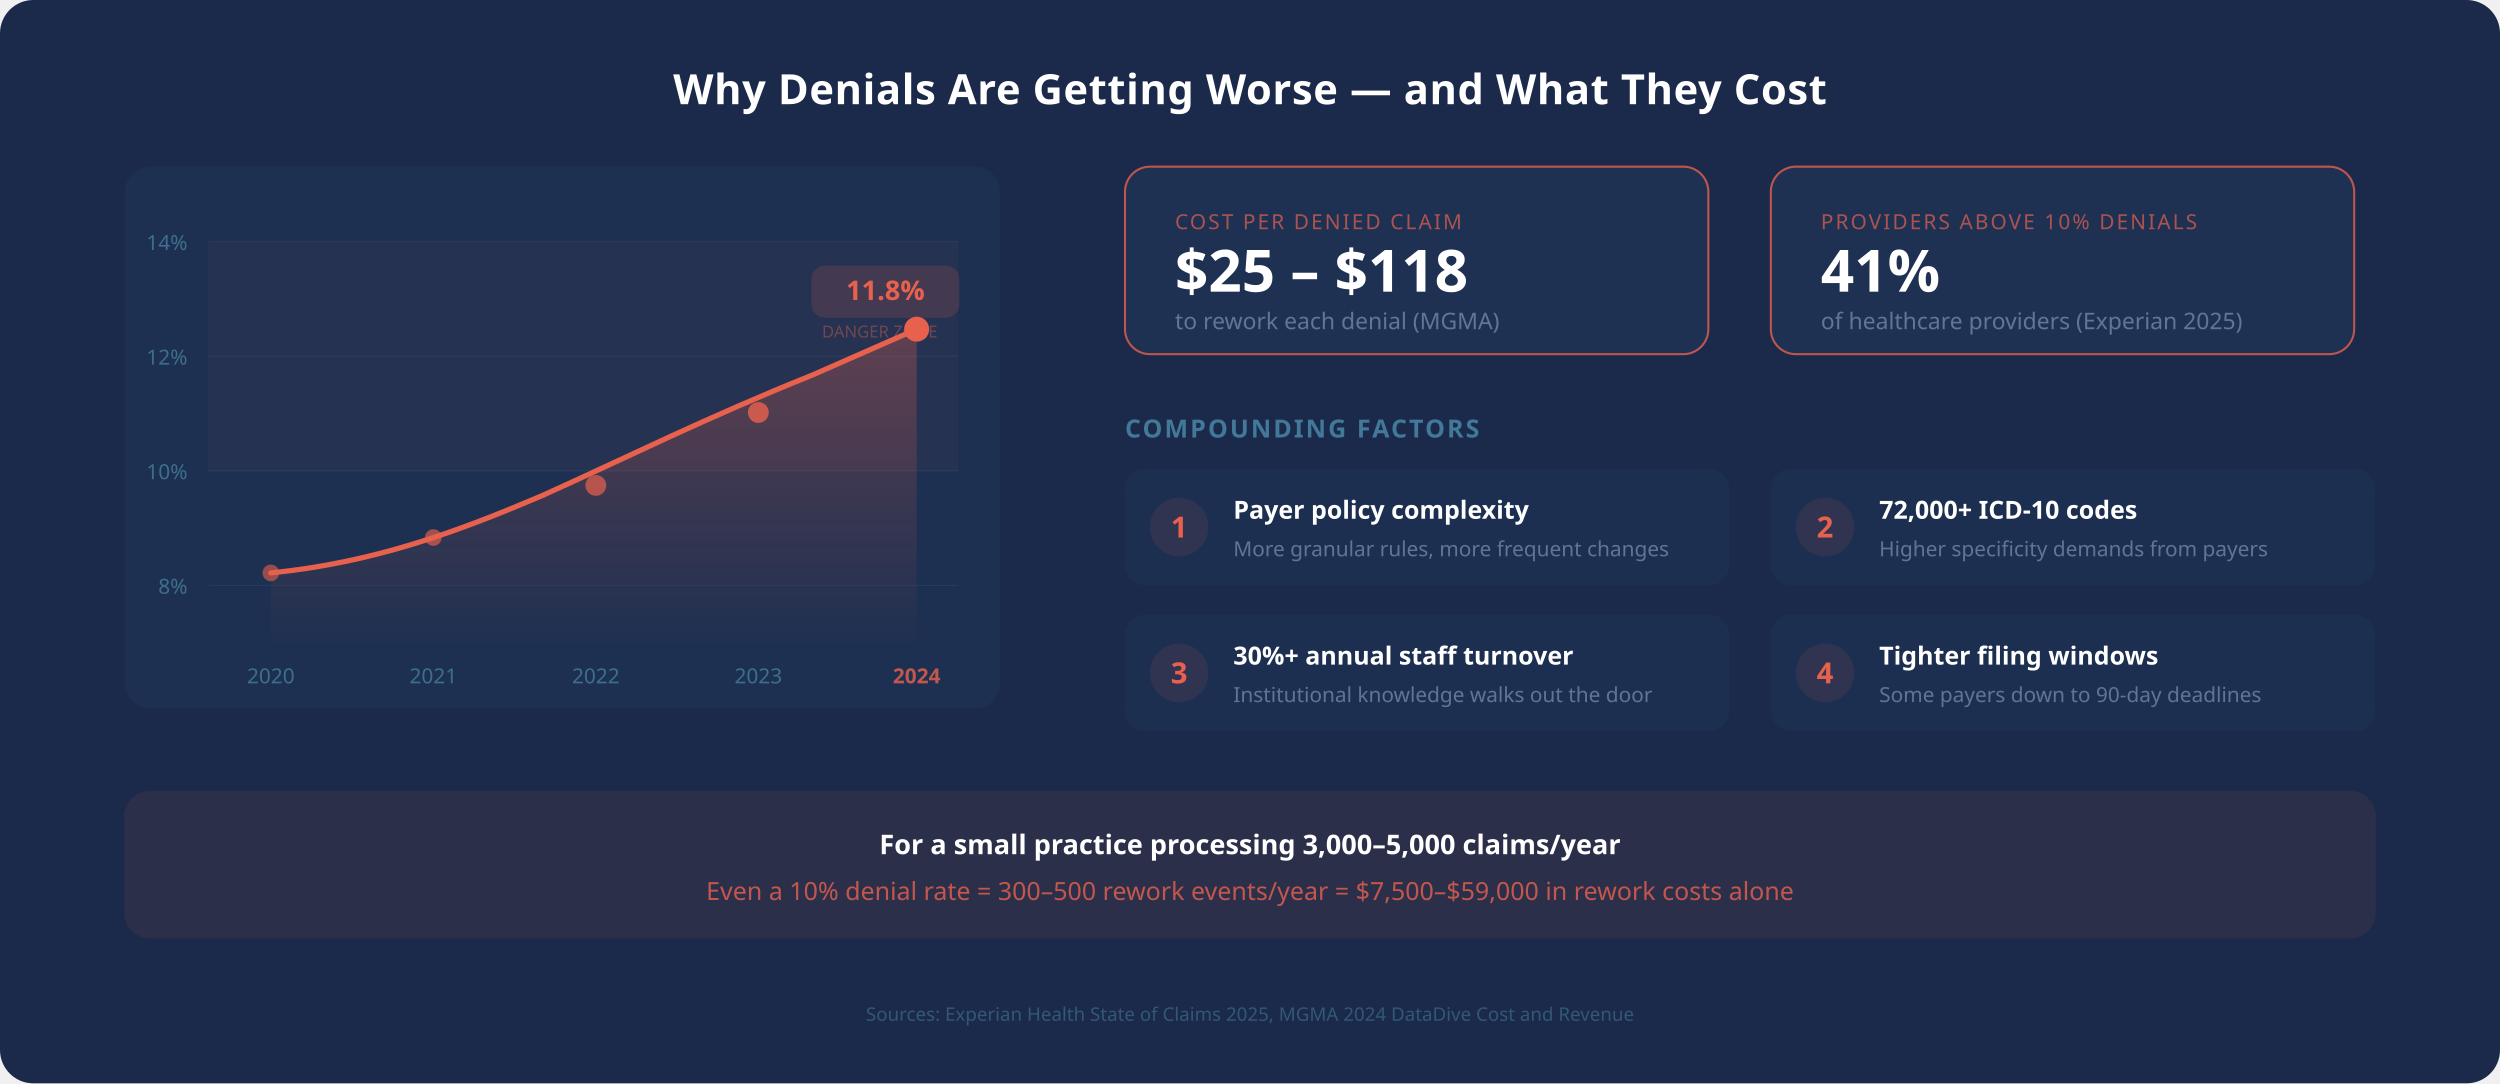
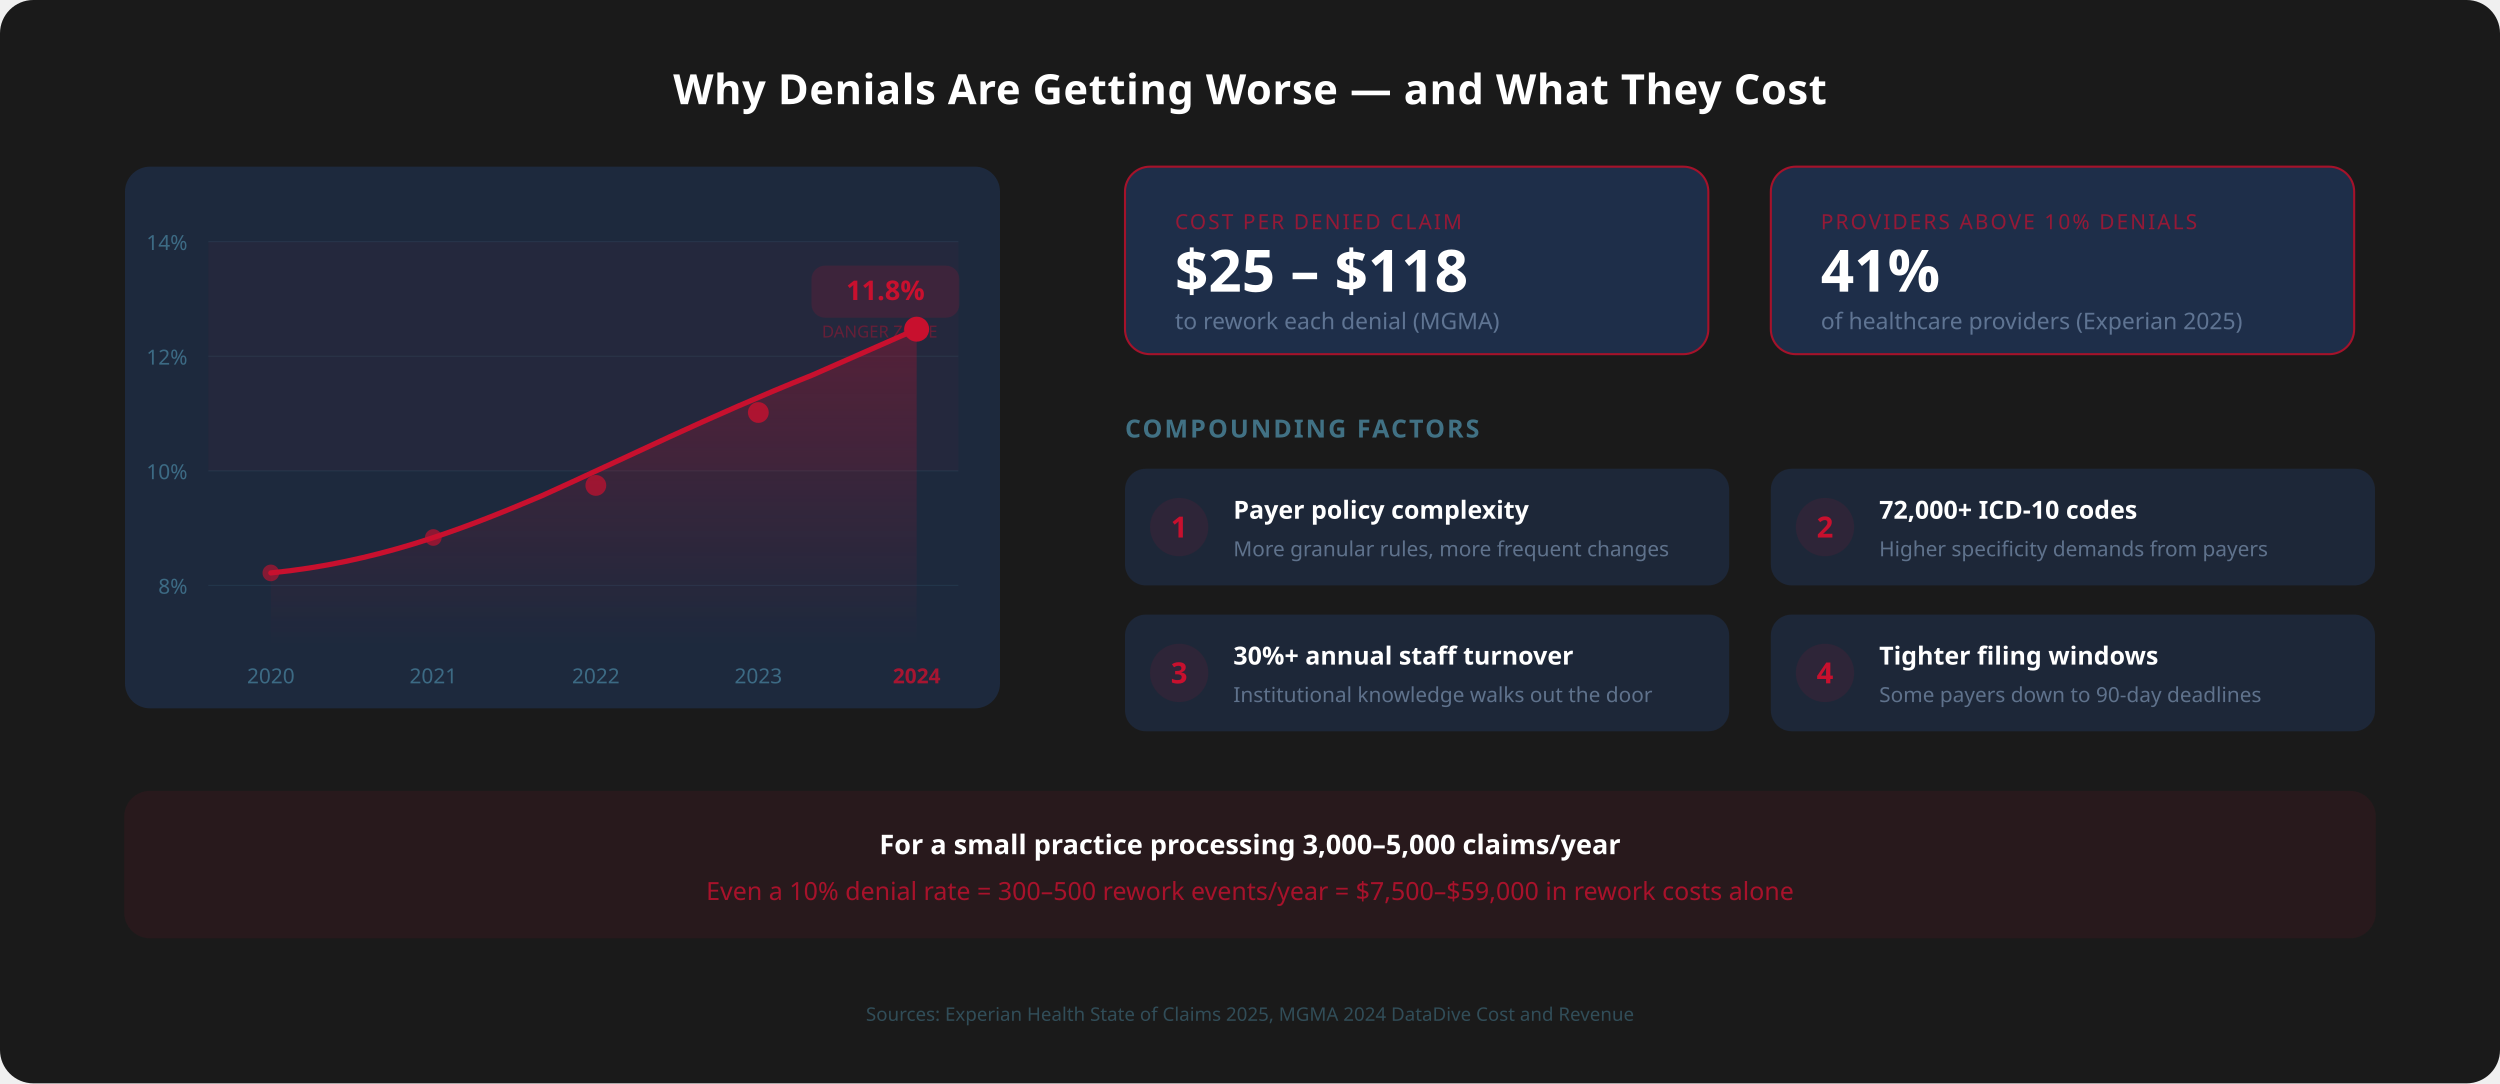
<svg xmlns="http://www.w3.org/2000/svg" width="1200" height="520" viewBox="0 0 1200 520" fill="none">
-   <rect width="1200" height="520" rx="16" fill="#1B2A4A" />
+   <rect width="1200" height="520" rx="16" fill="#1A1A1A" />
  <text x="600" y="50" font-family="system-ui, sans-serif" font-size="20" font-weight="700" fill="white" text-anchor="middle" letter-spacing="0.3">Why Denials Are Getting Worse — and What They Cost</text>
  <g transform="translate(60, 80)">
    <rect x="0" y="0" width="420" height="260" rx="12" fill="#1F3355" opacity="0.6" />
    <text x="30" y="40" font-family="system-ui, sans-serif" font-size="10" fill="#5BACCC" opacity="0.5" text-anchor="end">14%</text>
    <text x="30" y="95" font-family="system-ui, sans-serif" font-size="10" fill="#5BACCC" opacity="0.5" text-anchor="end">12%</text>
    <text x="30" y="150" font-family="system-ui, sans-serif" font-size="10" fill="#5BACCC" opacity="0.5" text-anchor="end">10%</text>
    <text x="30" y="205" font-family="system-ui, sans-serif" font-size="10" fill="#5BACCC" opacity="0.5" text-anchor="end">8%</text>
    <line x1="40" y1="36" x2="400" y2="36" stroke="#5BACCC" stroke-width="0.5" opacity="0.1" />
    <line x1="40" y1="91" x2="400" y2="91" stroke="#5BACCC" stroke-width="0.5" opacity="0.1" />
    <line x1="40" y1="146" x2="400" y2="146" stroke="#5BACCC" stroke-width="0.5" opacity="0.1" />
    <line x1="40" y1="201" x2="400" y2="201" stroke="#5BACCC" stroke-width="0.5" opacity="0.1" />
-     <rect x="40" y="36" width="360" height="110" rx="0" fill="#E8614D" opacity="0.04" />
-     <text x="390" y="82" font-family="system-ui, sans-serif" font-size="8" fill="#E8614D" opacity="0.4" text-anchor="end">DANGER ZONE</text>
-     <path d="M70 195 C120 190, 160 175, 200 158 C240 140, 280 120, 330 100 L380 78" stroke="#E8614D" stroke-width="2.5" fill="none" stroke-linecap="round" />
+     <rect x="40" y="36" width="360" height="110" rx="0" fill="#C8102E" opacity="0.04" />
+     <text x="390" y="82" font-family="system-ui, sans-serif" font-size="8" fill="#C8102E" opacity="0.4" text-anchor="end">DANGER ZONE</text>
+     <path d="M70 195 C120 190, 160 175, 200 158 C240 140, 280 120, 330 100 L380 78" stroke="#C8102E" stroke-width="2.5" fill="none" stroke-linecap="round" />
    <path d="M70 195 C120 190, 160 175, 200 158 C240 140, 280 120, 330 100 L380 78 L380 230 L70 230 Z" fill="url(#denialGrad)" opacity="0.3" />
-     <circle cx="70" cy="195" r="4" fill="#E8614D" opacity="0.6" />
-     <circle cx="148" cy="178" r="4" fill="#E8614D" opacity="0.65" />
-     <circle cx="226" cy="153" r="5" fill="#E8614D" opacity="0.7" />
-     <circle cx="304" cy="118" r="5" fill="#E8614D" opacity="0.8" />
-     <circle cx="380" cy="78" r="6" fill="#E8614D" />
+     <circle cx="70" cy="195" r="4" fill="#C8102E" opacity="0.6" />
+     <circle cx="148" cy="178" r="4" fill="#C8102E" opacity="0.65" />
+     <circle cx="226" cy="153" r="5" fill="#C8102E" opacity="0.7" />
+     <circle cx="304" cy="118" r="5" fill="#C8102E" opacity="0.8" />
+     <circle cx="380" cy="78" r="6" fill="#C8102E" />
    <text x="70" y="248" font-family="system-ui, sans-serif" font-size="10" fill="#5BACCC" opacity="0.5" text-anchor="middle">2020</text>
    <text x="148" y="248" font-family="system-ui, sans-serif" font-size="10" fill="#5BACCC" opacity="0.5" text-anchor="middle">2021</text>
    <text x="226" y="248" font-family="system-ui, sans-serif" font-size="10" fill="#5BACCC" opacity="0.5" text-anchor="middle">2022</text>
    <text x="304" y="248" font-family="system-ui, sans-serif" font-size="10" fill="#5BACCC" opacity="0.5" text-anchor="middle">2023</text>
-     <text x="380" y="248" font-family="system-ui, sans-serif" font-size="10" fill="#E8614D" opacity="0.8" text-anchor="middle" font-weight="600">2024</text>
-     <rect x="330" y="48" width="70" height="24" rx="6" fill="#E8614D" opacity="0.15" stroke="#E8614D" stroke-width="1" />
-     <text x="365" y="64" font-family="system-ui, sans-serif" font-size="13" fill="#E8614D" text-anchor="middle" font-weight="700">11.8%</text>
+     <text x="380" y="248" font-family="system-ui, sans-serif" font-size="10" fill="#C8102E" opacity="0.8" text-anchor="middle" font-weight="600">2024</text>
+     <rect x="330" y="48" width="70" height="24" rx="6" fill="#C8102E" opacity="0.15" stroke="#C8102E" stroke-width="1" />
+     <text x="365" y="64" font-family="system-ui, sans-serif" font-size="13" fill="#C8102E" text-anchor="middle" font-weight="700">11.8%</text>
  </g>
  <g transform="translate(540, 80)">
-     <rect x="0" y="0" width="280" height="90" rx="12" fill="#1F3355" stroke="#E8614D" stroke-width="1" opacity="0.8" />
-     <text x="24" y="30" font-family="system-ui, sans-serif" font-size="10" fill="#E8614D" opacity="0.7" letter-spacing="1" font-weight="500">COST PER DENIED CLAIM</text>
+     <rect x="0" y="0" width="280" height="90" rx="12" fill="#1F3355" stroke="#C8102E" stroke-width="1" opacity="0.8" />
+     <text x="24" y="30" font-family="system-ui, sans-serif" font-size="10" fill="#C8102E" opacity="0.7" letter-spacing="1" font-weight="500">COST PER DENIED CLAIM</text>
    <text x="24" y="60" font-family="system-ui, sans-serif" font-size="28" font-weight="700" fill="white">$25 – $118</text>
    <text x="24" y="78" font-family="system-ui, sans-serif" font-size="11" fill="#8BA4C4" opacity="0.6">to rework each denial (MGMA)</text>
  </g>
  <g transform="translate(850, 80)">
-     <rect x="0" y="0" width="280" height="90" rx="12" fill="#1F3355" stroke="#E8614D" stroke-width="1" opacity="0.8" />
-     <text x="24" y="30" font-family="system-ui, sans-serif" font-size="10" fill="#E8614D" opacity="0.7" letter-spacing="1" font-weight="500">PROVIDERS ABOVE 10% DENIALS</text>
+     <rect x="0" y="0" width="280" height="90" rx="12" fill="#1F3355" stroke="#C8102E" stroke-width="1" opacity="0.8" />
+     <text x="24" y="30" font-family="system-ui, sans-serif" font-size="10" fill="#C8102E" opacity="0.7" letter-spacing="1" font-weight="500">PROVIDERS ABOVE 10% DENIALS</text>
    <text x="24" y="60" font-family="system-ui, sans-serif" font-size="28" font-weight="700" fill="white">41%</text>
    <text x="24" y="78" font-family="system-ui, sans-serif" font-size="11" fill="#8BA4C4" opacity="0.6">of healthcare providers (Experian 2025)</text>
  </g>
  <text x="540" y="210" font-family="system-ui, sans-serif" font-size="12" fill="#5BACCC" opacity="0.6" letter-spacing="1" font-weight="600">COMPOUNDING FACTORS</text>
  <g transform="translate(540, 225)">
    <rect x="0" y="0" width="290" height="56" rx="10" fill="#1F3355" opacity="0.5" />
-     <circle cx="26" cy="28" r="14" fill="#E8614D" opacity="0.1" />
-     <text x="26" y="33" font-family="system-ui, sans-serif" font-size="14" fill="#E8614D" text-anchor="middle" font-weight="700">1</text>
+     <circle cx="26" cy="28" r="14" fill="#C8102E" opacity="0.1" />
+     <text x="26" y="33" font-family="system-ui, sans-serif" font-size="14" fill="#C8102E" text-anchor="middle" font-weight="700">1</text>
    <text x="52" y="24" font-family="system-ui, sans-serif" font-size="12" fill="white" font-weight="600">Payer policy complexity</text>
    <text x="52" y="42" font-family="system-ui, sans-serif" font-size="10" fill="#8BA4C4" opacity="0.6">More granular rules, more frequent changes</text>
  </g>
  <g transform="translate(850, 225)">
    <rect x="0" y="0" width="290" height="56" rx="10" fill="#1F3355" opacity="0.5" />
-     <circle cx="26" cy="28" r="14" fill="#E8614D" opacity="0.1" />
-     <text x="26" y="33" font-family="system-ui, sans-serif" font-size="14" fill="#E8614D" text-anchor="middle" font-weight="700">2</text>
+     <circle cx="26" cy="28" r="14" fill="#C8102E" opacity="0.1" />
+     <text x="26" y="33" font-family="system-ui, sans-serif" font-size="14" fill="#C8102E" text-anchor="middle" font-weight="700">2</text>
    <text x="52" y="24" font-family="system-ui, sans-serif" font-size="12" fill="white" font-weight="600">72,000+ ICD-10 codes</text>
    <text x="52" y="42" font-family="system-ui, sans-serif" font-size="10" fill="#8BA4C4" opacity="0.6">Higher specificity demands from payers</text>
  </g>
  <g transform="translate(540, 295)">
    <rect x="0" y="0" width="290" height="56" rx="10" fill="#1F3355" opacity="0.5" />
-     <circle cx="26" cy="28" r="14" fill="#E8614D" opacity="0.1" />
-     <text x="26" y="33" font-family="system-ui, sans-serif" font-size="14" fill="#E8614D" text-anchor="middle" font-weight="700">3</text>
+     <circle cx="26" cy="28" r="14" fill="#C8102E" opacity="0.1" />
+     <text x="26" y="33" font-family="system-ui, sans-serif" font-size="14" fill="#C8102E" text-anchor="middle" font-weight="700">3</text>
    <text x="52" y="24" font-family="system-ui, sans-serif" font-size="12" fill="white" font-weight="600">30%+ annual staff turnover</text>
    <text x="52" y="42" font-family="system-ui, sans-serif" font-size="10" fill="#8BA4C4" opacity="0.6">Institutional knowledge walks out the door</text>
  </g>
  <g transform="translate(850, 295)">
    <rect x="0" y="0" width="290" height="56" rx="10" fill="#1F3355" opacity="0.5" />
-     <circle cx="26" cy="28" r="14" fill="#E8614D" opacity="0.1" />
-     <text x="26" y="33" font-family="system-ui, sans-serif" font-size="14" fill="#E8614D" text-anchor="middle" font-weight="700">4</text>
+     <circle cx="26" cy="28" r="14" fill="#C8102E" opacity="0.1" />
+     <text x="26" y="33" font-family="system-ui, sans-serif" font-size="14" fill="#C8102E" text-anchor="middle" font-weight="700">4</text>
    <text x="52" y="24" font-family="system-ui, sans-serif" font-size="12" fill="white" font-weight="600">Tighter filing windows</text>
    <text x="52" y="42" font-family="system-ui, sans-serif" font-size="10" fill="#8BA4C4" opacity="0.6">Some payers down to 90-day deadlines</text>
  </g>
  <g transform="translate(60, 380)">
-     <rect x="0" y="0" width="1080" height="70" rx="12" fill="#E8614D" opacity="0.08" stroke="#E8614D" stroke-width="0.8" />
+     <rect x="0" y="0" width="1080" height="70" rx="12" fill="#C8102E" opacity="0.08" stroke="#C8102E" stroke-width="0.8" />
    <text x="540" y="30" font-family="system-ui, sans-serif" font-size="13" fill="white" text-anchor="middle" font-weight="600">For a small practice processing 3,000–5,000 claims/year</text>
-     <text x="540" y="52" font-family="system-ui, sans-serif" font-size="12" fill="#E8614D" text-anchor="middle" opacity="0.8">Even a 10% denial rate = 300–500 rework events/year = $7,500–$59,000 in rework costs alone</text>
+     <text x="540" y="52" font-family="system-ui, sans-serif" font-size="12" fill="#C8102E" text-anchor="middle" opacity="0.8">Even a 10% denial rate = 300–500 rework events/year = $7,500–$59,000 in rework costs alone</text>
  </g>
  <text x="600" y="490" font-family="system-ui, sans-serif" font-size="9" fill="#5BACCC" opacity="0.35" text-anchor="middle">Sources: Experian Health State of Claims 2025, MGMA 2024 DataDive Cost and Revenue</text>
  <defs>
    <linearGradient id="denialGrad" x1="0.5" y1="0" x2="0.5" y2="1">
-       <stop offset="0%" stop-color="#E8614D" stop-opacity="1" />
-       <stop offset="100%" stop-color="#E8614D" stop-opacity="0" />
+       <stop offset="0%" stop-color="#C8102E" stop-opacity="1" />
+       <stop offset="100%" stop-color="#C8102E" stop-opacity="0" />
    </linearGradient>
  </defs>
</svg>
